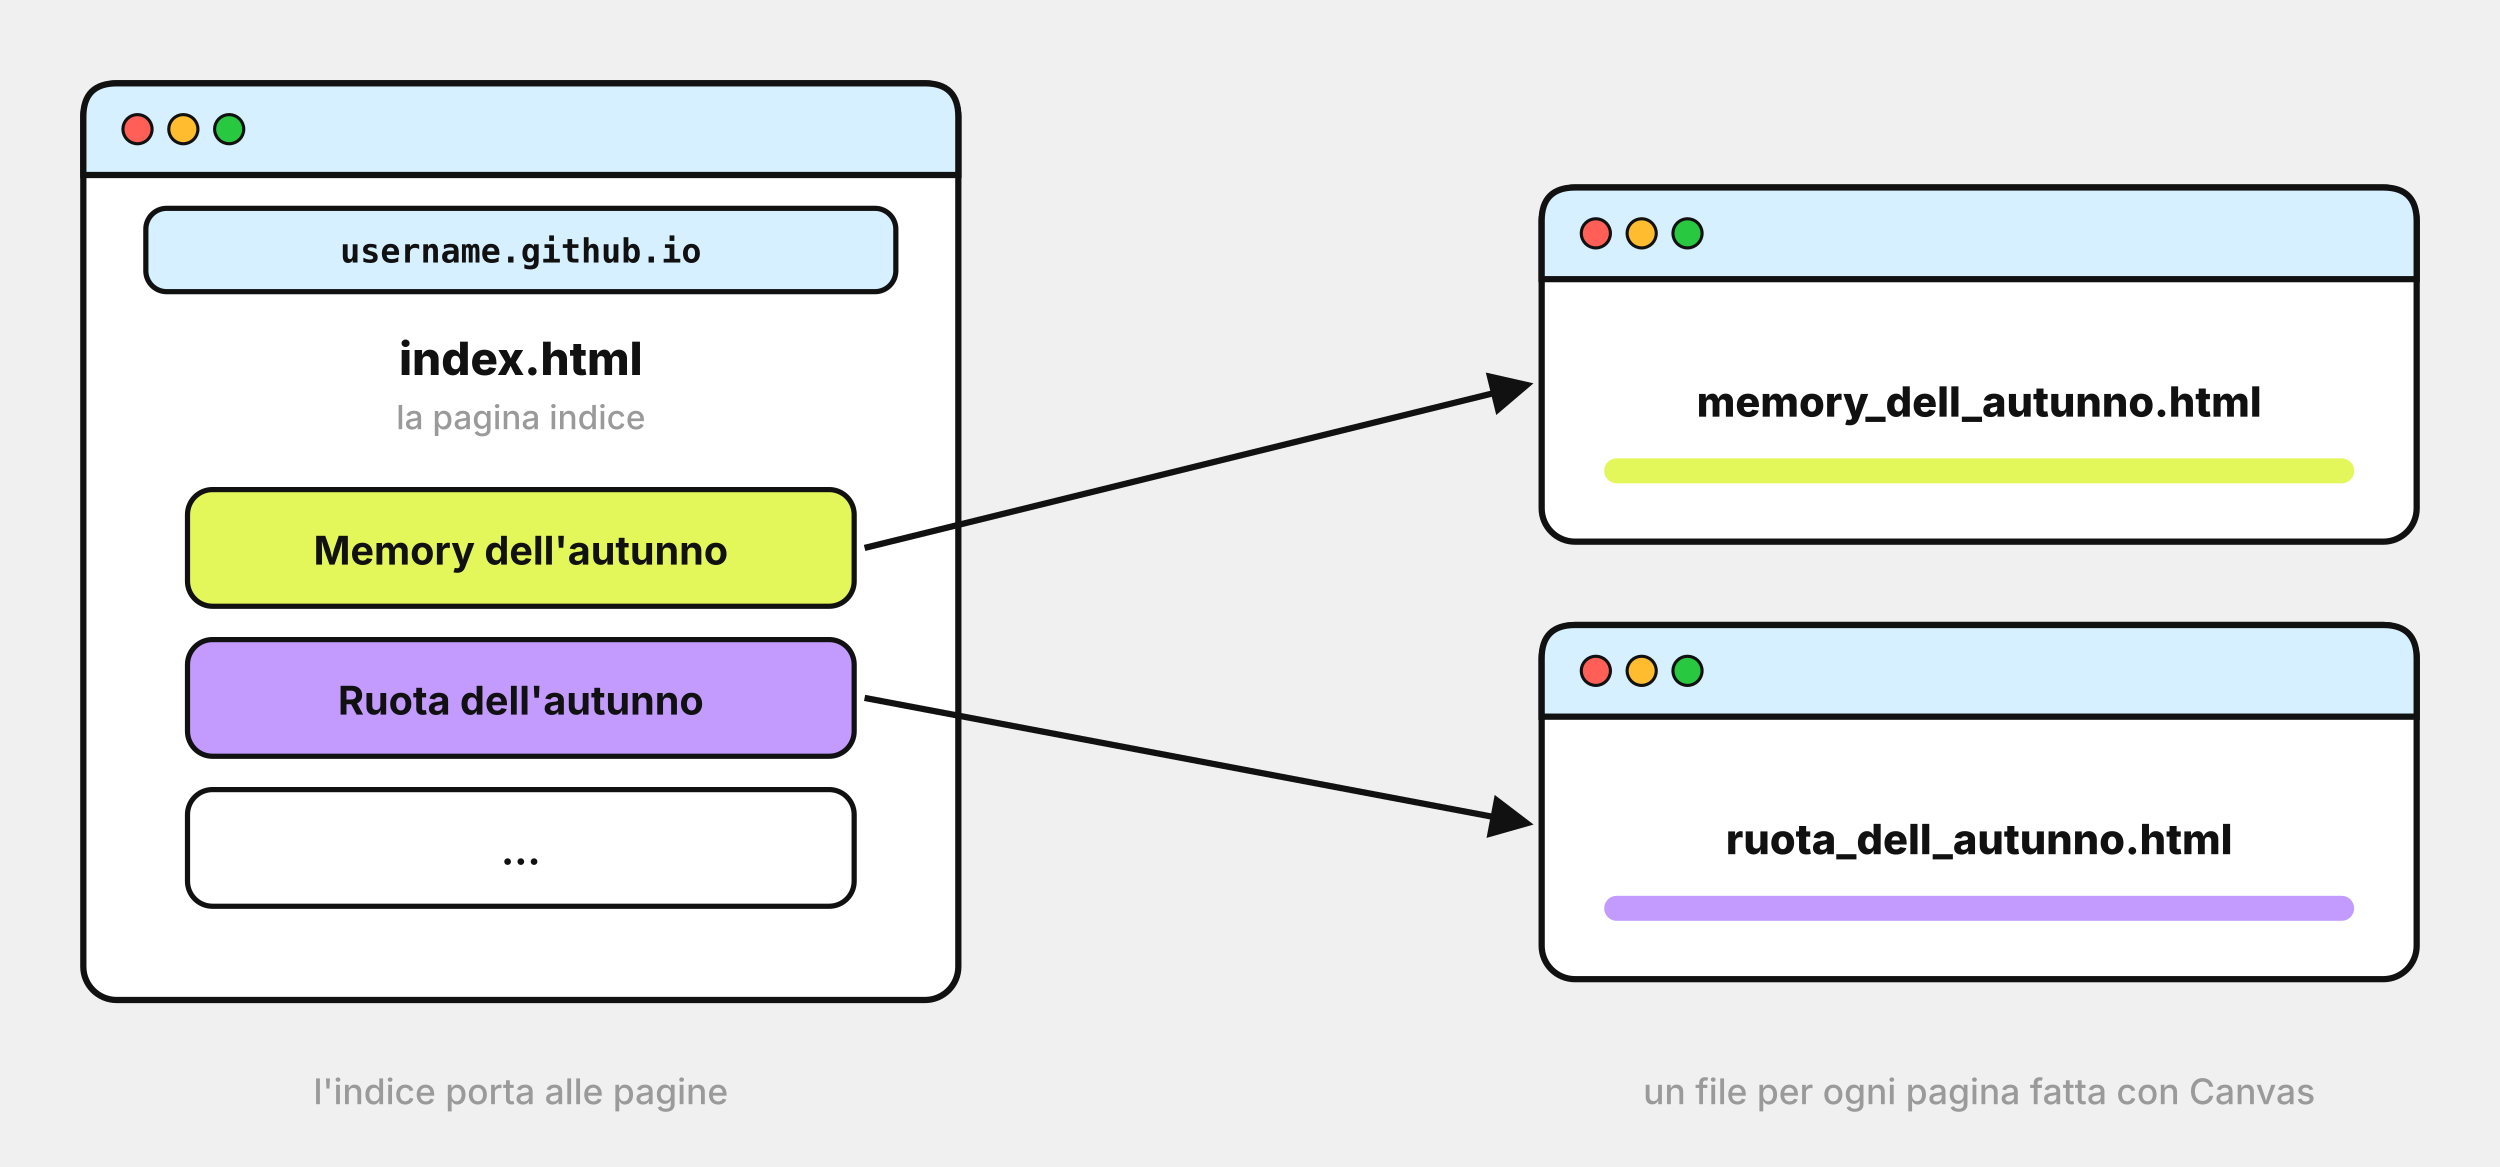
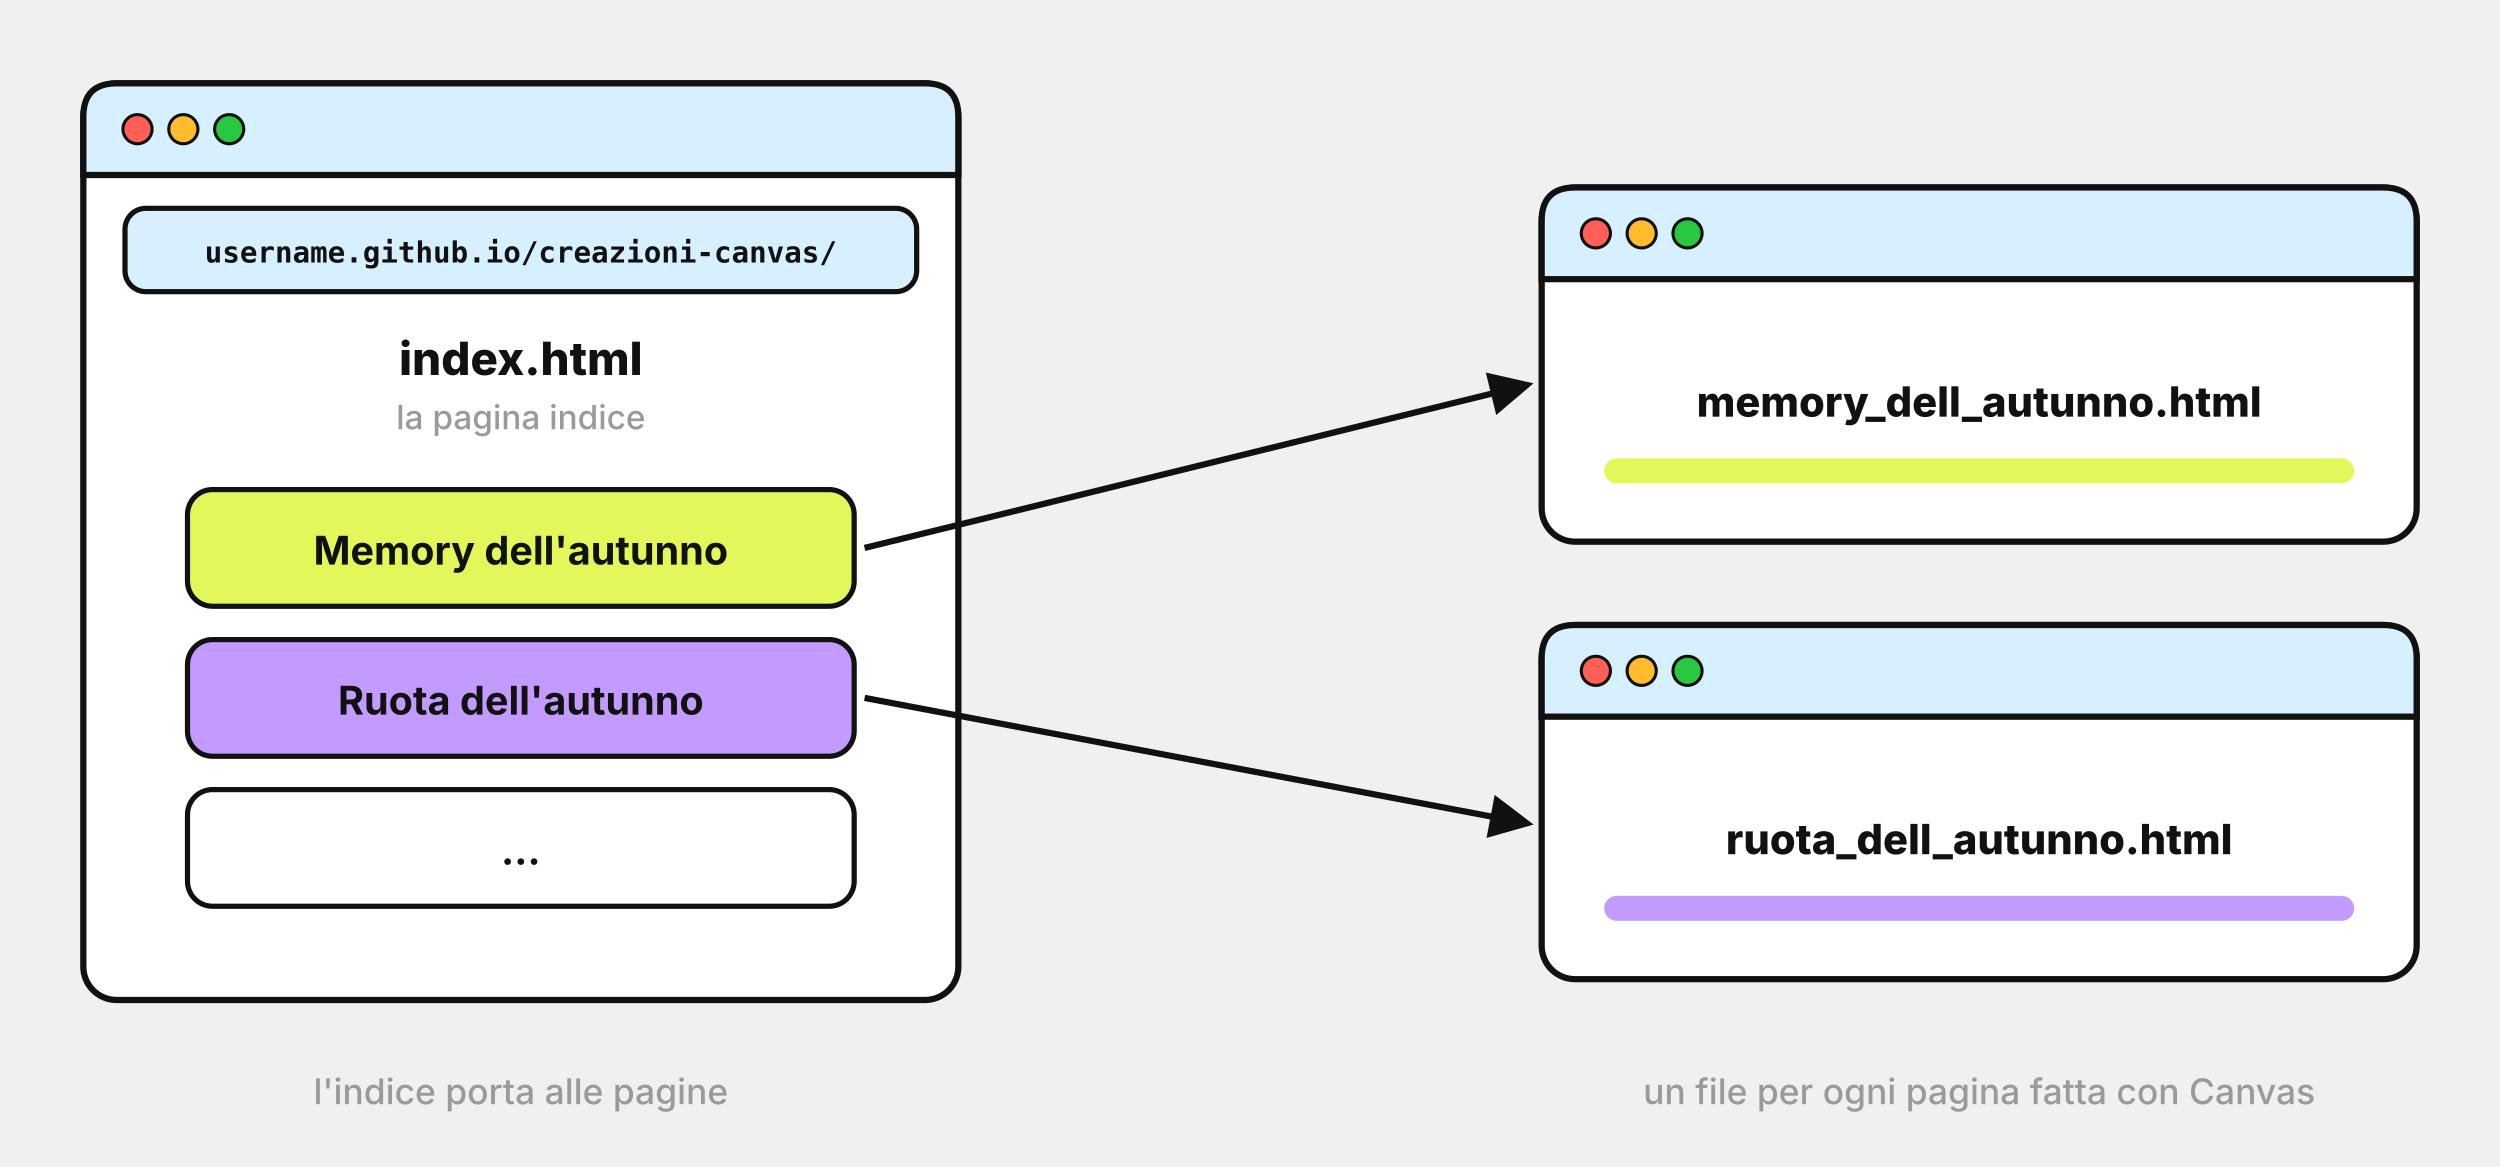
<svg xmlns="http://www.w3.org/2000/svg" width="1200" height="560" viewBox="0 0 1200 560" font-family="Inter, Helvetica, Arial, sans-serif">
  <defs>
    <marker id="ar" viewBox="0 0 10 10" refX="8" refY="5" markerWidth="7" markerHeight="7" orient="auto-start-reverse">
      <path d="M0 0 L10 5 L0 10 z" fill="#111" />
    </marker>
  </defs>
  <rect x="40" y="40" width="420" height="440" rx="16" fill="#ffffff" stroke="#111" stroke-width="3" />
  <path d="M40 56 q0 -16 16 -16 h388 q16 0 16 16 v28 h-420 z" fill="#d6f0ff" stroke="#111" stroke-width="3" />
  <circle cx="66" cy="62" r="7" fill="#ff5f57" stroke="#111" stroke-width="1.5" />
  <circle cx="88" cy="62" r="7" fill="#febc2e" stroke="#111" stroke-width="1.5" />
  <circle cx="110" cy="62" r="7" fill="#28c840" stroke="#111" stroke-width="1.5" />
  <text x="250.0" y="280.0" font-size="24" font-weight="800" fill="#111" text-anchor="middle" />
-   <rect x="70" y="100" width="360" height="40" rx="10" fill="#d6f0ff" stroke="#111" stroke-width="2.5" />
-   <text x="250.0" y="126" font-size="16" font-weight="600" fill="#111" text-anchor="middle" font-family="JetBrains Mono, Menlo, monospace">username.github.io</text>
+   <rect x="60" y="100" width="380" height="40" rx="10" fill="#d6f0ff" stroke="#111" stroke-width="2.5" />
+   <text x="250.0" y="126" font-size="14" font-weight="600" fill="#111" text-anchor="middle" font-family="JetBrains Mono, Menlo, monospace">username.github.io/creazioni-canvas/</text>
  <text x="250" y="180" font-size="22" font-weight="800" fill="#111" text-anchor="middle">index.html</text>
  <text x="250" y="206" font-size="16" font-weight="500" fill="#9a9a9a" text-anchor="middle">la pagina indice</text>
  <rect x="90" y="235" width="320" height="56" rx="12" fill="#e4f75a" stroke="#111" stroke-width="2.5" />
  <text x="250" y="271" font-size="19" font-weight="700" fill="#111" text-anchor="middle">Memory dell'autunno</text>
  <rect x="90" y="307" width="320" height="56" rx="12" fill="#c39bff" stroke="#111" stroke-width="2.5" />
  <text x="250" y="343" font-size="19" font-weight="700" fill="#111" text-anchor="middle">Ruota dell'autunno</text>
  <rect x="90" y="379" width="320" height="56" rx="12" fill="#ffffff" stroke="#111" stroke-width="2.5" />
  <text x="250" y="415" font-size="19" font-weight="700" fill="#111" text-anchor="middle">…</text>
  <rect x="740" y="90" width="420" height="170" rx="16" fill="#ffffff" stroke="#111" stroke-width="3" />
  <path d="M740 106 q0 -16 16 -16 h388 q16 0 16 16 v28 h-420 z" fill="#d6f0ff" stroke="#111" stroke-width="3" />
  <circle cx="766" cy="112" r="7" fill="#ff5f57" stroke="#111" stroke-width="1.5" />
  <circle cx="788" cy="112" r="7" fill="#febc2e" stroke="#111" stroke-width="1.5" />
  <circle cx="810" cy="112" r="7" fill="#28c840" stroke="#111" stroke-width="1.5" />
  <text x="950.0" y="195.0" font-size="24" font-weight="800" fill="#111" text-anchor="middle" />
  <text x="950" y="200" font-size="20" font-weight="800" fill="#111" text-anchor="middle">memory_dell_autunno.html</text>
  <rect x="770" y="220" width="360" height="12" rx="6" fill="#e4f75a" />
  <line x1="415" y1="263" x2="732" y2="185" stroke="#111" stroke-width="3" marker-end="url(#ar)" />
  <rect x="740" y="300" width="420" height="170" rx="16" fill="#ffffff" stroke="#111" stroke-width="3" />
  <path d="M740 316 q0 -16 16 -16 h388 q16 0 16 16 v28 h-420 z" fill="#d6f0ff" stroke="#111" stroke-width="3" />
  <circle cx="766" cy="322" r="7" fill="#ff5f57" stroke="#111" stroke-width="1.5" />
  <circle cx="788" cy="322" r="7" fill="#febc2e" stroke="#111" stroke-width="1.5" />
  <circle cx="810" cy="322" r="7" fill="#28c840" stroke="#111" stroke-width="1.5" />
  <text x="950.0" y="405.0" font-size="24" font-weight="800" fill="#111" text-anchor="middle" />
  <text x="950" y="410" font-size="20" font-weight="800" fill="#111" text-anchor="middle">ruota_dell_autunno.html</text>
  <rect x="770" y="430" width="360" height="12" rx="6" fill="#c39bff" />
  <line x1="415" y1="335" x2="732" y2="395" stroke="#111" stroke-width="3" marker-end="url(#ar)" />
  <text x="950" y="530" font-size="17" font-weight="500" fill="#9a9a9a" text-anchor="middle">un file per ogni pagina fatta con Canvas</text>
  <text x="250" y="530" font-size="17" font-weight="500" fill="#9a9a9a" text-anchor="middle">l'indice porta alle pagine</text>
</svg>
